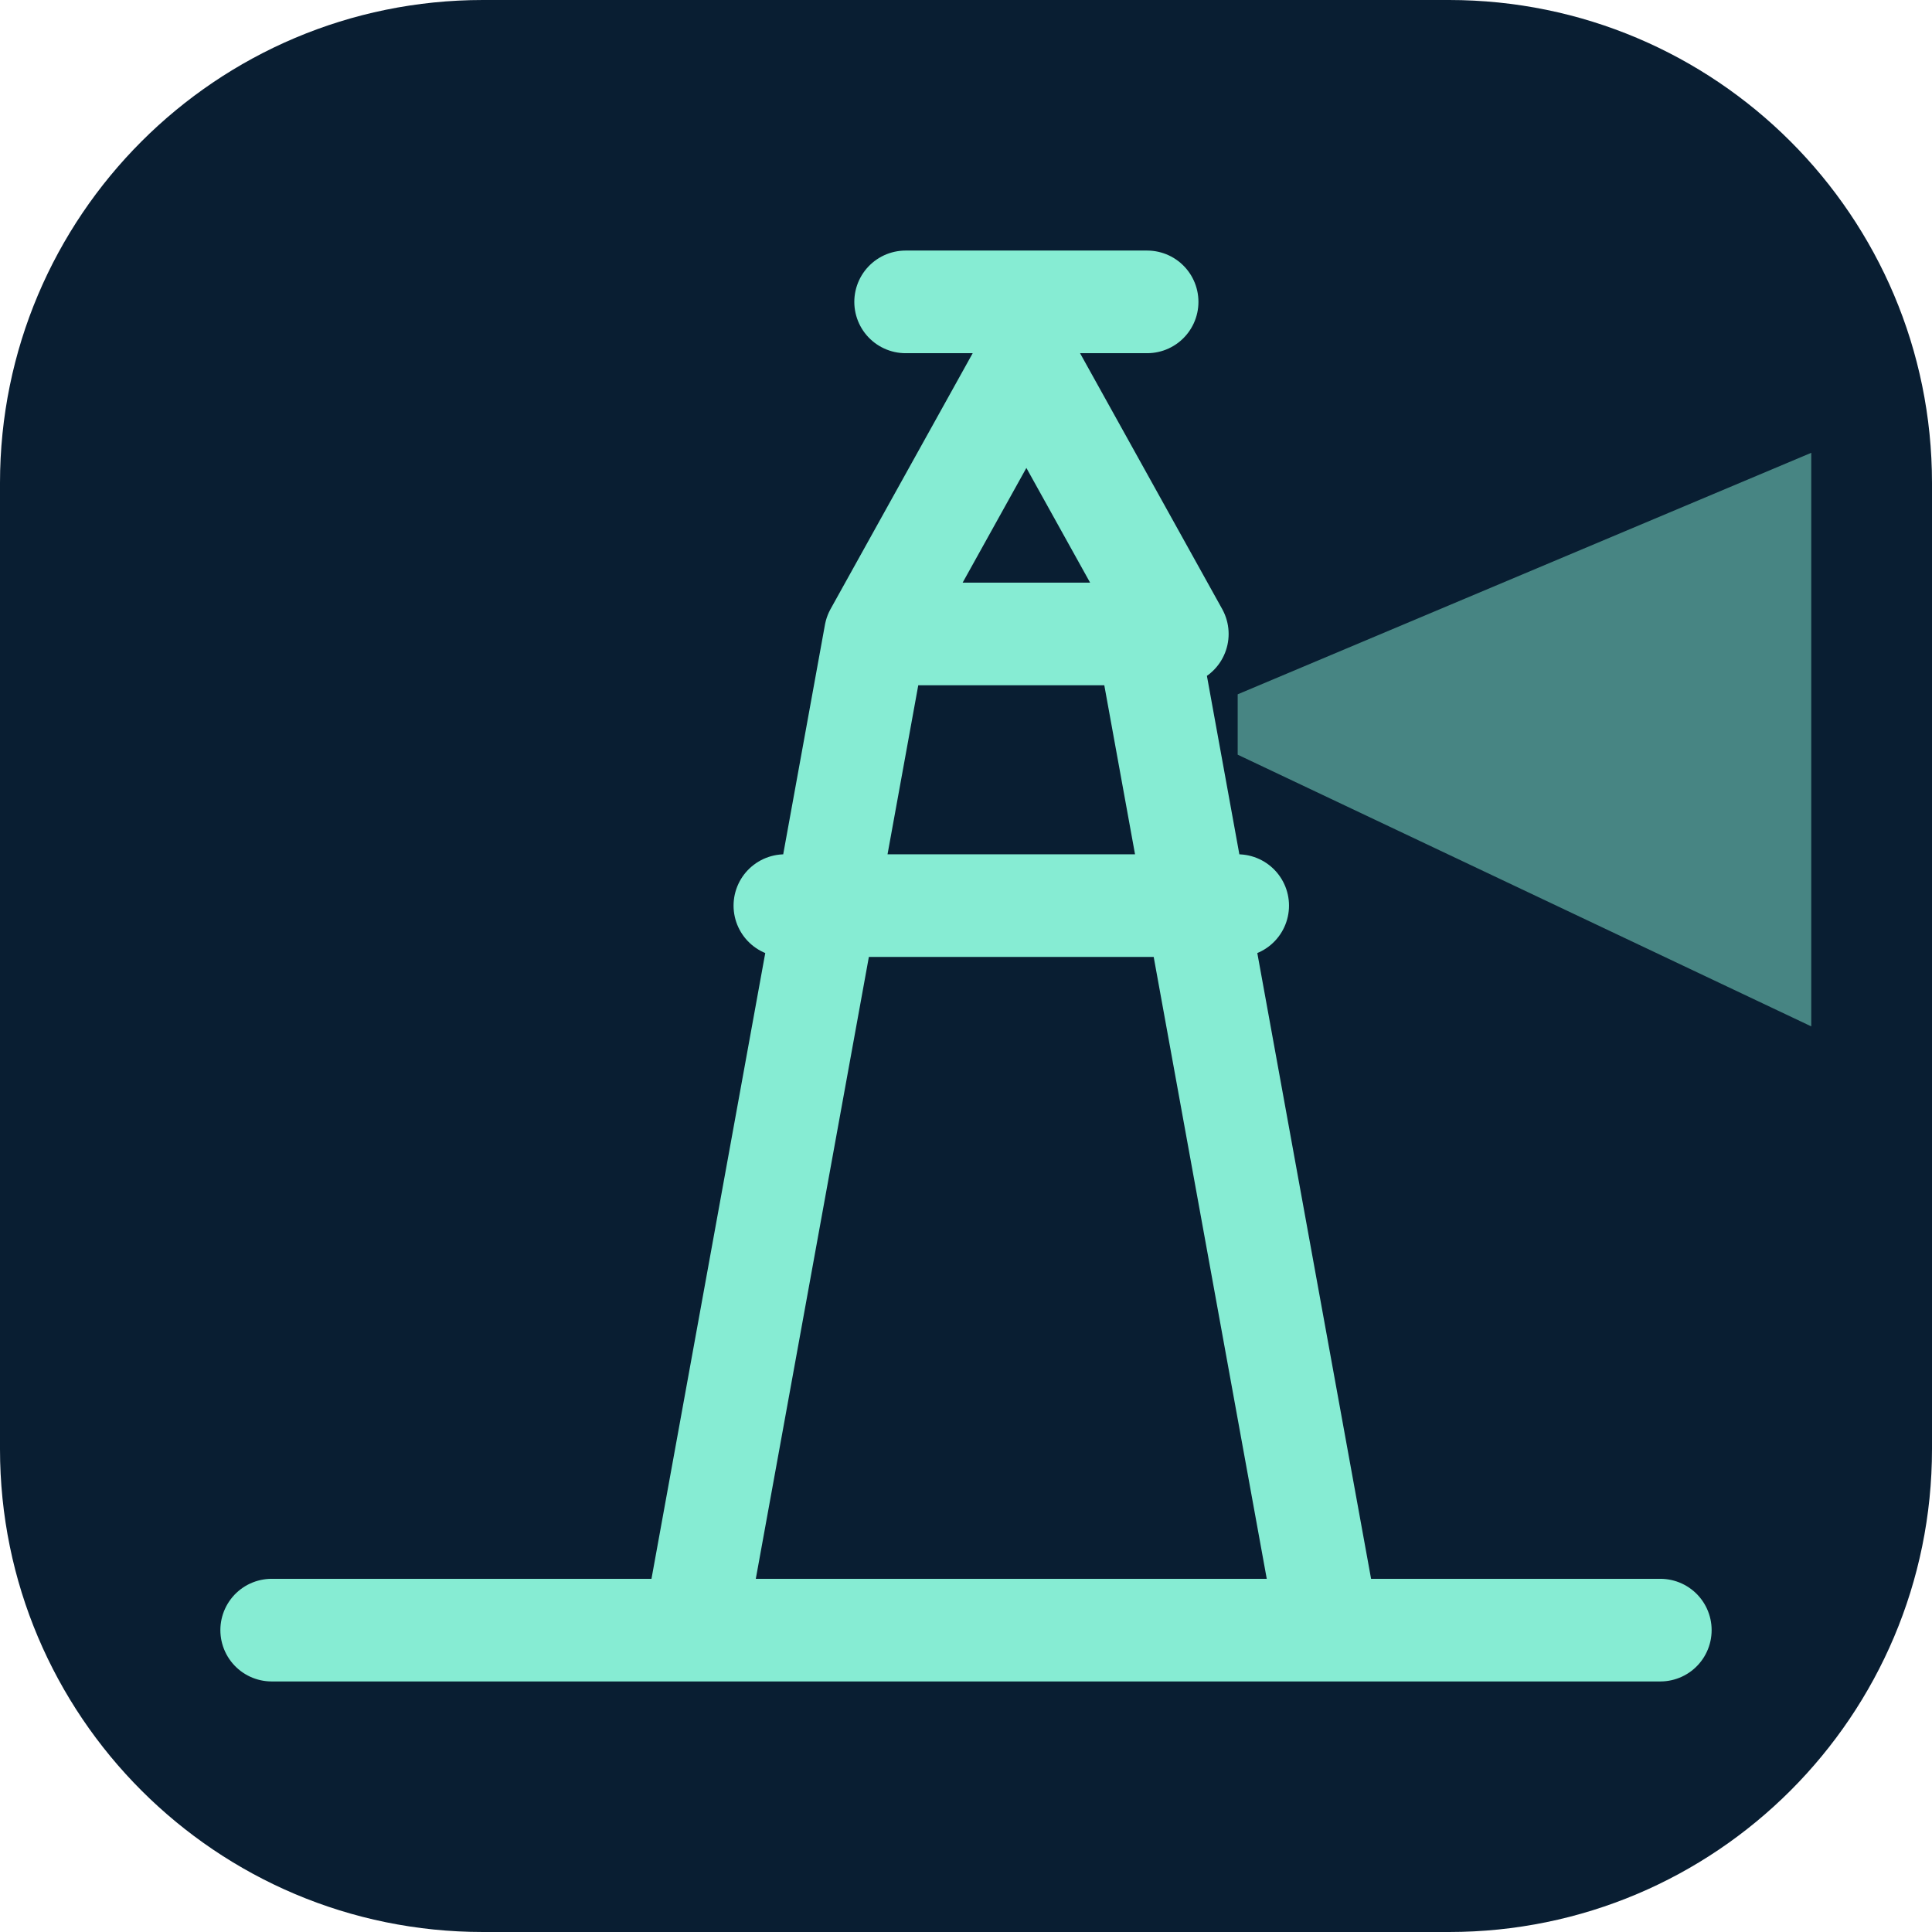
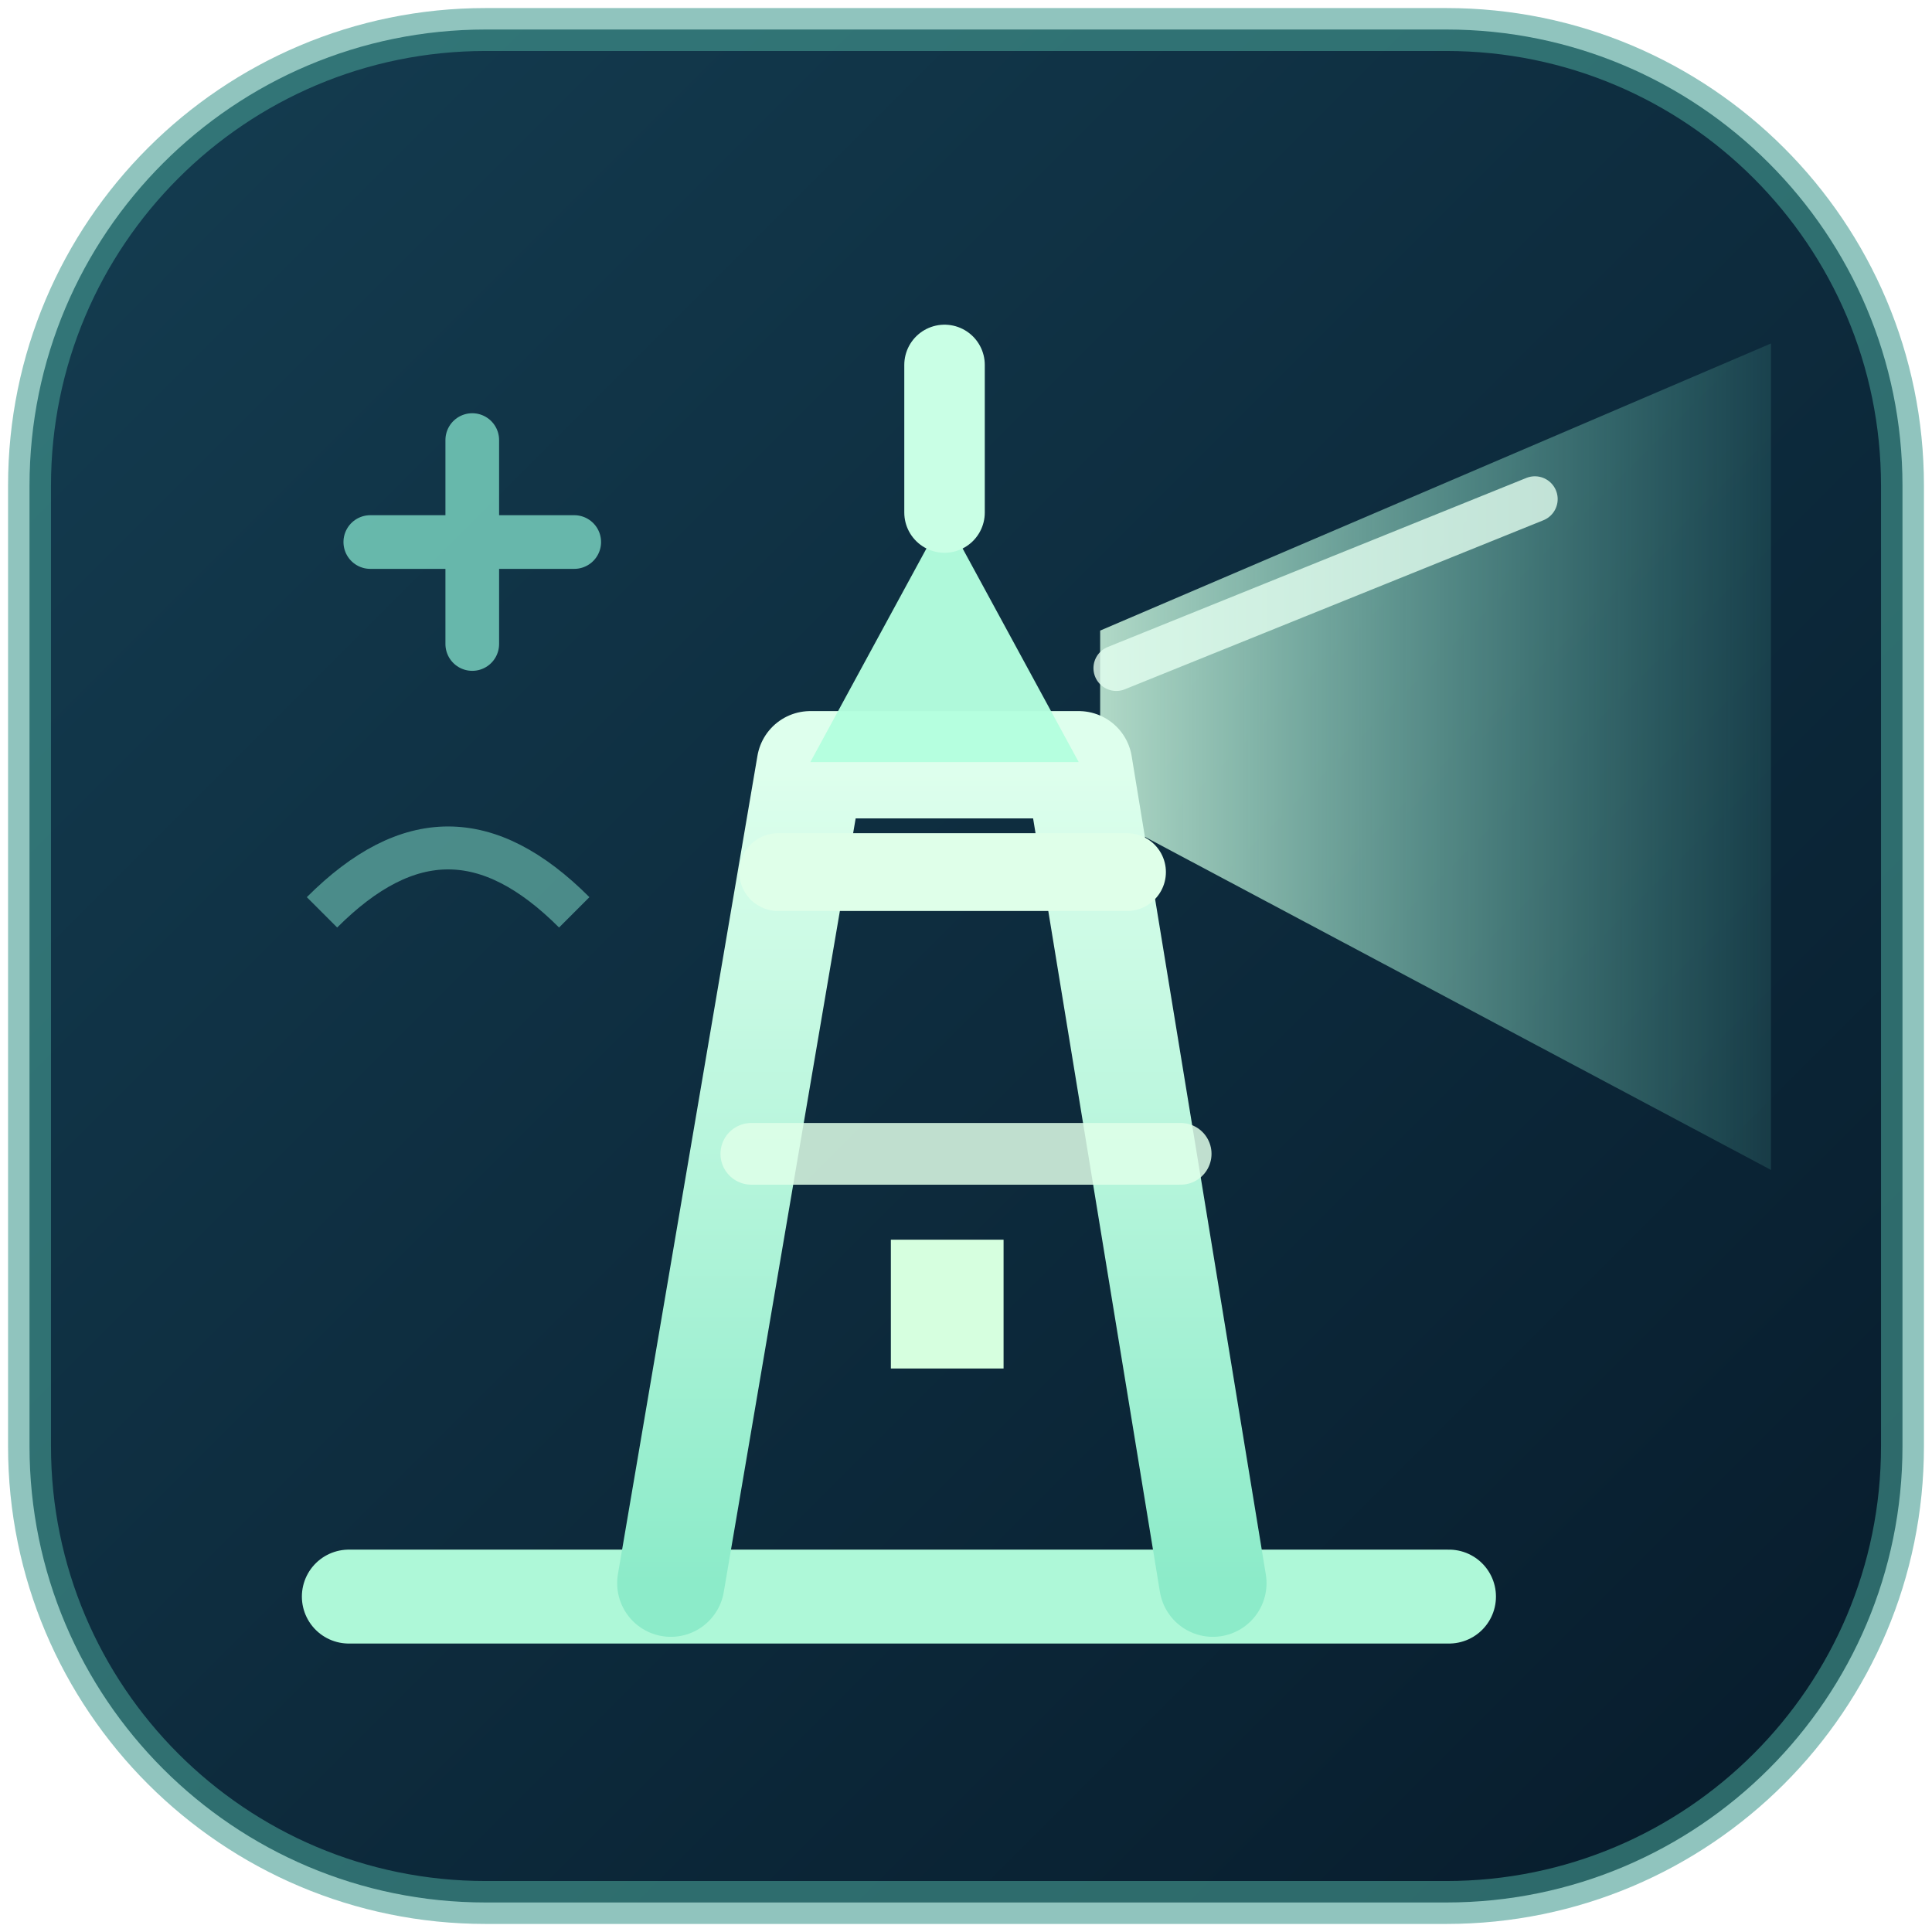
- <svg xmlns="http://www.w3.org/2000/svg" width="64" height="64" viewBox="0 0 64 64">
-   <rect width="64" height="64" rx="16" fill="#091e32" />
-   <path d="M9 54h46M23 54l6-33h9l6 33M29 21l5-9 5 9M30 10h8M26 30h15" fill="none" stroke="#86ecd3" stroke-width="3.4" stroke-linecap="round" stroke-linejoin="round" />
-   <path d="M41 23l19-8v19l-19-9z" fill="#86ecd3" opacity=".5" />
+ <svg xmlns="http://www.w3.org/2000/svg" viewBox="0 0 72 72" role="img" aria-labelledby="t">
+   <defs>
+     <linearGradient id="panel" x1="0" y1="0" x2="1" y2="1">
+       <stop stop-color="#143D51" />
+       <stop offset="1" stop-color="#071B2B" />
+     </linearGradient>
+     <linearGradient id="beam" x1="0" y1="0" x2="1" y2="0">
+       <stop stop-color="#D5FFE5" stop-opacity=".82" />
+       <stop offset="1" stop-color="#79EED0" stop-opacity=".12" />
+     </linearGradient>
+     <linearGradient id="tower" x1="0" y1="0" x2="0" y2="1">
+       <stop stop-color="#DEFFED" />
+       <stop offset="1" stop-color="#8CEBC9" />
+     </linearGradient>
+   </defs>
+   <rect x="1.1" y="1.1" width="69.8" height="69.8" rx="17" fill="url(#panel)" stroke="#479D93" stroke-opacity=".6" stroke-width="1.6" />
+   <path d="M41 23.5 66 12.8v30.8L41 30.3Z" fill="url(#beam)" />
+   <path d="M41.6 24.9 57.2 18.6" stroke="#E3FFF0" stroke-width="1.7" stroke-linecap="round" opacity=".8" />
+   <path d="M13 59.5h41" stroke="#AEF8D8" stroke-width="3.5" stroke-linecap="round" />
+   <path d="M25 59 30.2 28.5h10L45.2 59" fill="none" stroke="url(#tower)" stroke-width="4" stroke-linecap="round" stroke-linejoin="round" />
+   <path d="m30.2 28.4 5-9.2 5 9.2H30.2Z" fill="#B4FFDE" opacity=".97" />
+   <path d="M35.2 19.1v-5.5" stroke="#C9FFE5" stroke-width="3" stroke-linecap="round" />
+   <path d="M29 32.5h13" stroke="#DFFFE9" stroke-width="2.9" stroke-linecap="round" />
+   <path d="M28 43h16" stroke="#DFFFE9" stroke-width="2.3" stroke-linecap="round" opacity=".85" />
+   <path d="M33.2 51v-4.8h4.2V51" fill="#D6FFDF" />
+   <path d="M13.8 20.2h7.6M17.6 16.4V24" stroke="#8CEFD6" stroke-width="2" stroke-linecap="round" opacity=".7" />
+   <path d="M12 34c3.2-3.2 6.2-3.2 9.4 0" stroke="#8CEFD6" stroke-width="1.6" fill="none" opacity=".48" />
</svg>
